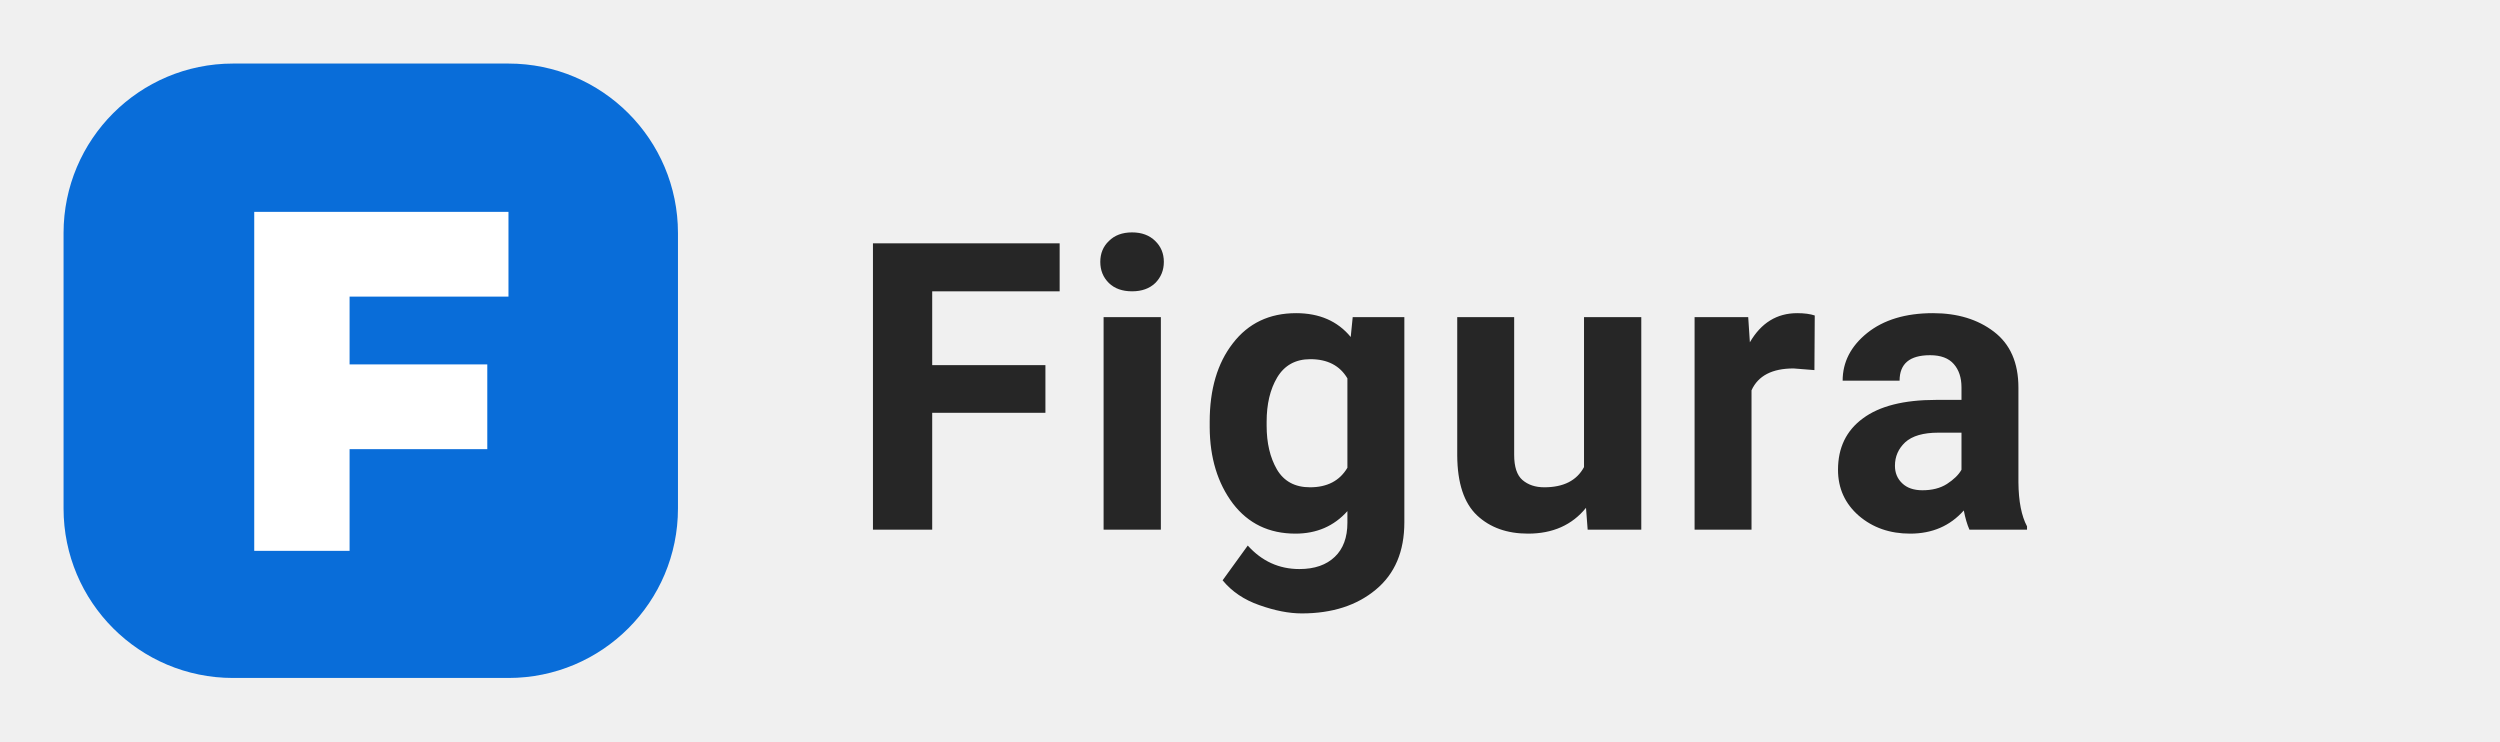
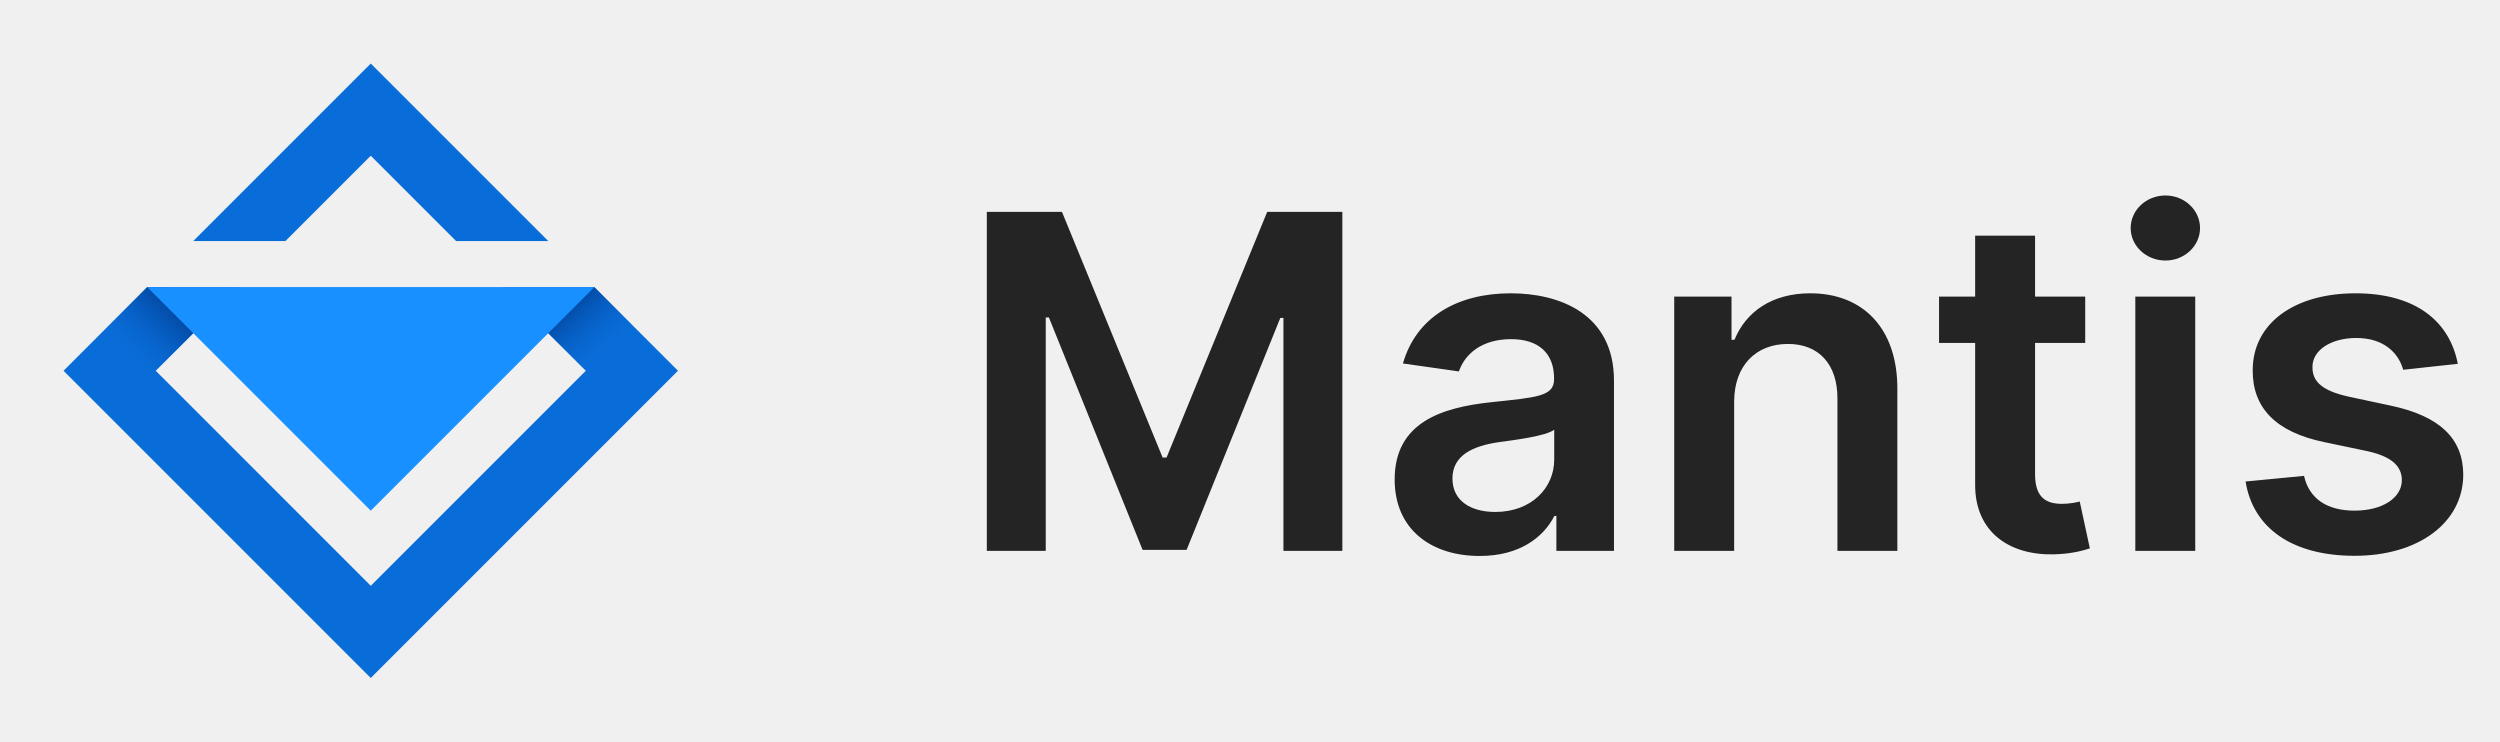
<svg xmlns="http://www.w3.org/2000/svg" width="118" height="35" viewBox="0 0 118 35" fill="none">
-   <rect x="3" y="3" width="29" height="29" rx="8" fill="#096dd9" />
-   <path d="M12 10h12v4h-7.5v3.2H23v4h-6.5V26H12z" fill="#ffffff" />
-   <text x="40" y="25" font-family="system-ui,-apple-system,'Segoe UI',Roboto,sans-serif" font-size="19" font-weight="700" letter-spacing="0.5" fill="#262626">Figura</text>
+   <path d="M4.636 15.864L6.948 13.552L6.95 13.55H11.301L9.57 15.281L9.123 15.727L7.35 17.5L7.57 17.72L17.5 27.65L27.65 17.5L25.877 15.727L25.752 15.602L23.699 13.55H28.05L28.052 13.552L29.864 15.364L32 17.5L17.5 32L3 17.5L4.636 15.864ZM17.5 3L25.878 11.378H21.528L17.5 7.35L13.472 11.378H9.122L17.5 3Z" fill="#096dd9" />
+   <path d="M7.35 17.5L9.123 15.727L9.57 15.28L7.839 13.55H6.95L6.948 13.552L4.636 15.864L6.855 18.073L7.35 17.5Z" fill="url(#paint0_linear)" />
+   <path d="M25.877 15.727L27.65 17.5L27.474 17.675L27.475 17.676L29.864 15.364L28.052 13.552L28.05 13.55H27.874L25.752 15.602L25.877 15.727Z" fill="url(#paint1_linear)" />
+   <path d="M6.945 13.55L6.948 13.552L9.123 15.727L17.5 24.104L28.054 13.55H6.945Z" fill="#1890ff" />
+   <path d="M46.578 10V26H49.359V14.984H49.508L53.93 25.953H56.008L60.43 15.008H60.578V26H63.359V10H59.812L55.062 21.594H54.875L50.125 10H46.578ZM69.844 26.242C71.727 26.242 72.852 25.359 73.367 24.352H73.461V26H76.18V17.969C76.18 14.797 73.594 13.844 71.305 13.844C68.781 13.844 66.844 14.969 66.219 17.156L68.859 17.531C69.141 16.711 69.938 16.008 71.32 16.008C72.633 16.008 73.352 16.68 73.352 17.859V17.906C73.352 18.719 72.5 18.758 70.383 18.984C68.055 19.234 65.828 19.93 65.828 22.633C65.828 24.992 67.555 26.242 69.844 26.242ZM70.578 24.164C69.398 24.164 68.555 23.625 68.555 22.586C68.555 21.5 69.5 21.047 70.766 20.867C71.508 20.766 72.992 20.578 73.359 20.281V21.695C73.359 23.031 72.281 24.164 70.578 24.164ZM81.852 18.969C81.852 17.234 82.898 16.234 84.391 16.234C85.852 16.234 86.727 17.195 86.727 18.797V26H89.555V18.359C89.562 15.484 87.922 13.844 85.445 13.844C83.648 13.844 82.414 14.703 81.867 16.039H81.727V14H79.023V26H81.852V18.969ZM98.422 14H96.055V11.125H93.227V14H91.523V16.188H93.227V22.859C93.211 25.117 94.852 26.227 96.977 26.164C97.781 26.141 98.336 25.984 98.641 25.883L98.164 23.672C98.008 23.711 97.688 23.781 97.336 23.781C96.625 23.781 96.055 23.531 96.055 22.391V16.188H98.422V14ZM100.787 26H103.615V14H100.787V26ZM102.209 12.297C103.107 12.297 103.842 11.609 103.842 10.766C103.842 9.914 103.107 9.227 102.209 9.227C101.303 9.227 100.568 9.914 100.568 10.766C100.568 11.609 101.303 12.297 102.209 12.297ZM116.008 17.172C115.617 15.141 113.992 13.844 111.18 13.844C108.289 13.844 106.32 15.266 106.328 17.484C106.32 19.234 107.398 20.391 109.703 20.867L111.75 21.297C112.852 21.539 113.367 21.984 113.367 22.664C113.367 23.484 112.477 24.102 111.133 24.102C109.836 24.102 108.992 23.539 108.75 22.461L105.992 22.727C106.344 24.93 108.195 26.234 111.141 26.234C114.141 26.234 116.258 24.68 116.266 22.406C116.258 20.695 115.156 19.648 112.891 19.156L110.844 18.719C109.625 18.445 109.141 18.023 109.148 17.328C109.141 16.516 110.039 15.953 111.219 15.953C112.523 15.953 113.211 16.664 113.43 17.453L116.008 17.172Z" fill="#000" fill-opacity="0.85" />
+   <defs>
+     <linearGradient id="paint0_linear" x1="8.625" y1="14.089" x2="5.567" y2="17.147" gradientUnits="userSpaceOnUse">
+       <stop stop-color="#003a8c" />
+       <stop offset="0.964" stop-color="#096dd9" stop-opacity="0" />
+     </linearGradient>
+     <linearGradient id="paint1_linear" x1="26.267" y1="14.128" x2="28.74" y2="16.938" gradientUnits="userSpaceOnUse">
+       <stop stop-color="#003a8c" />
+       <stop offset="1" stop-color="#096dd9" stop-opacity="0" />
+     </linearGradient>
+   </defs>
</svg>
